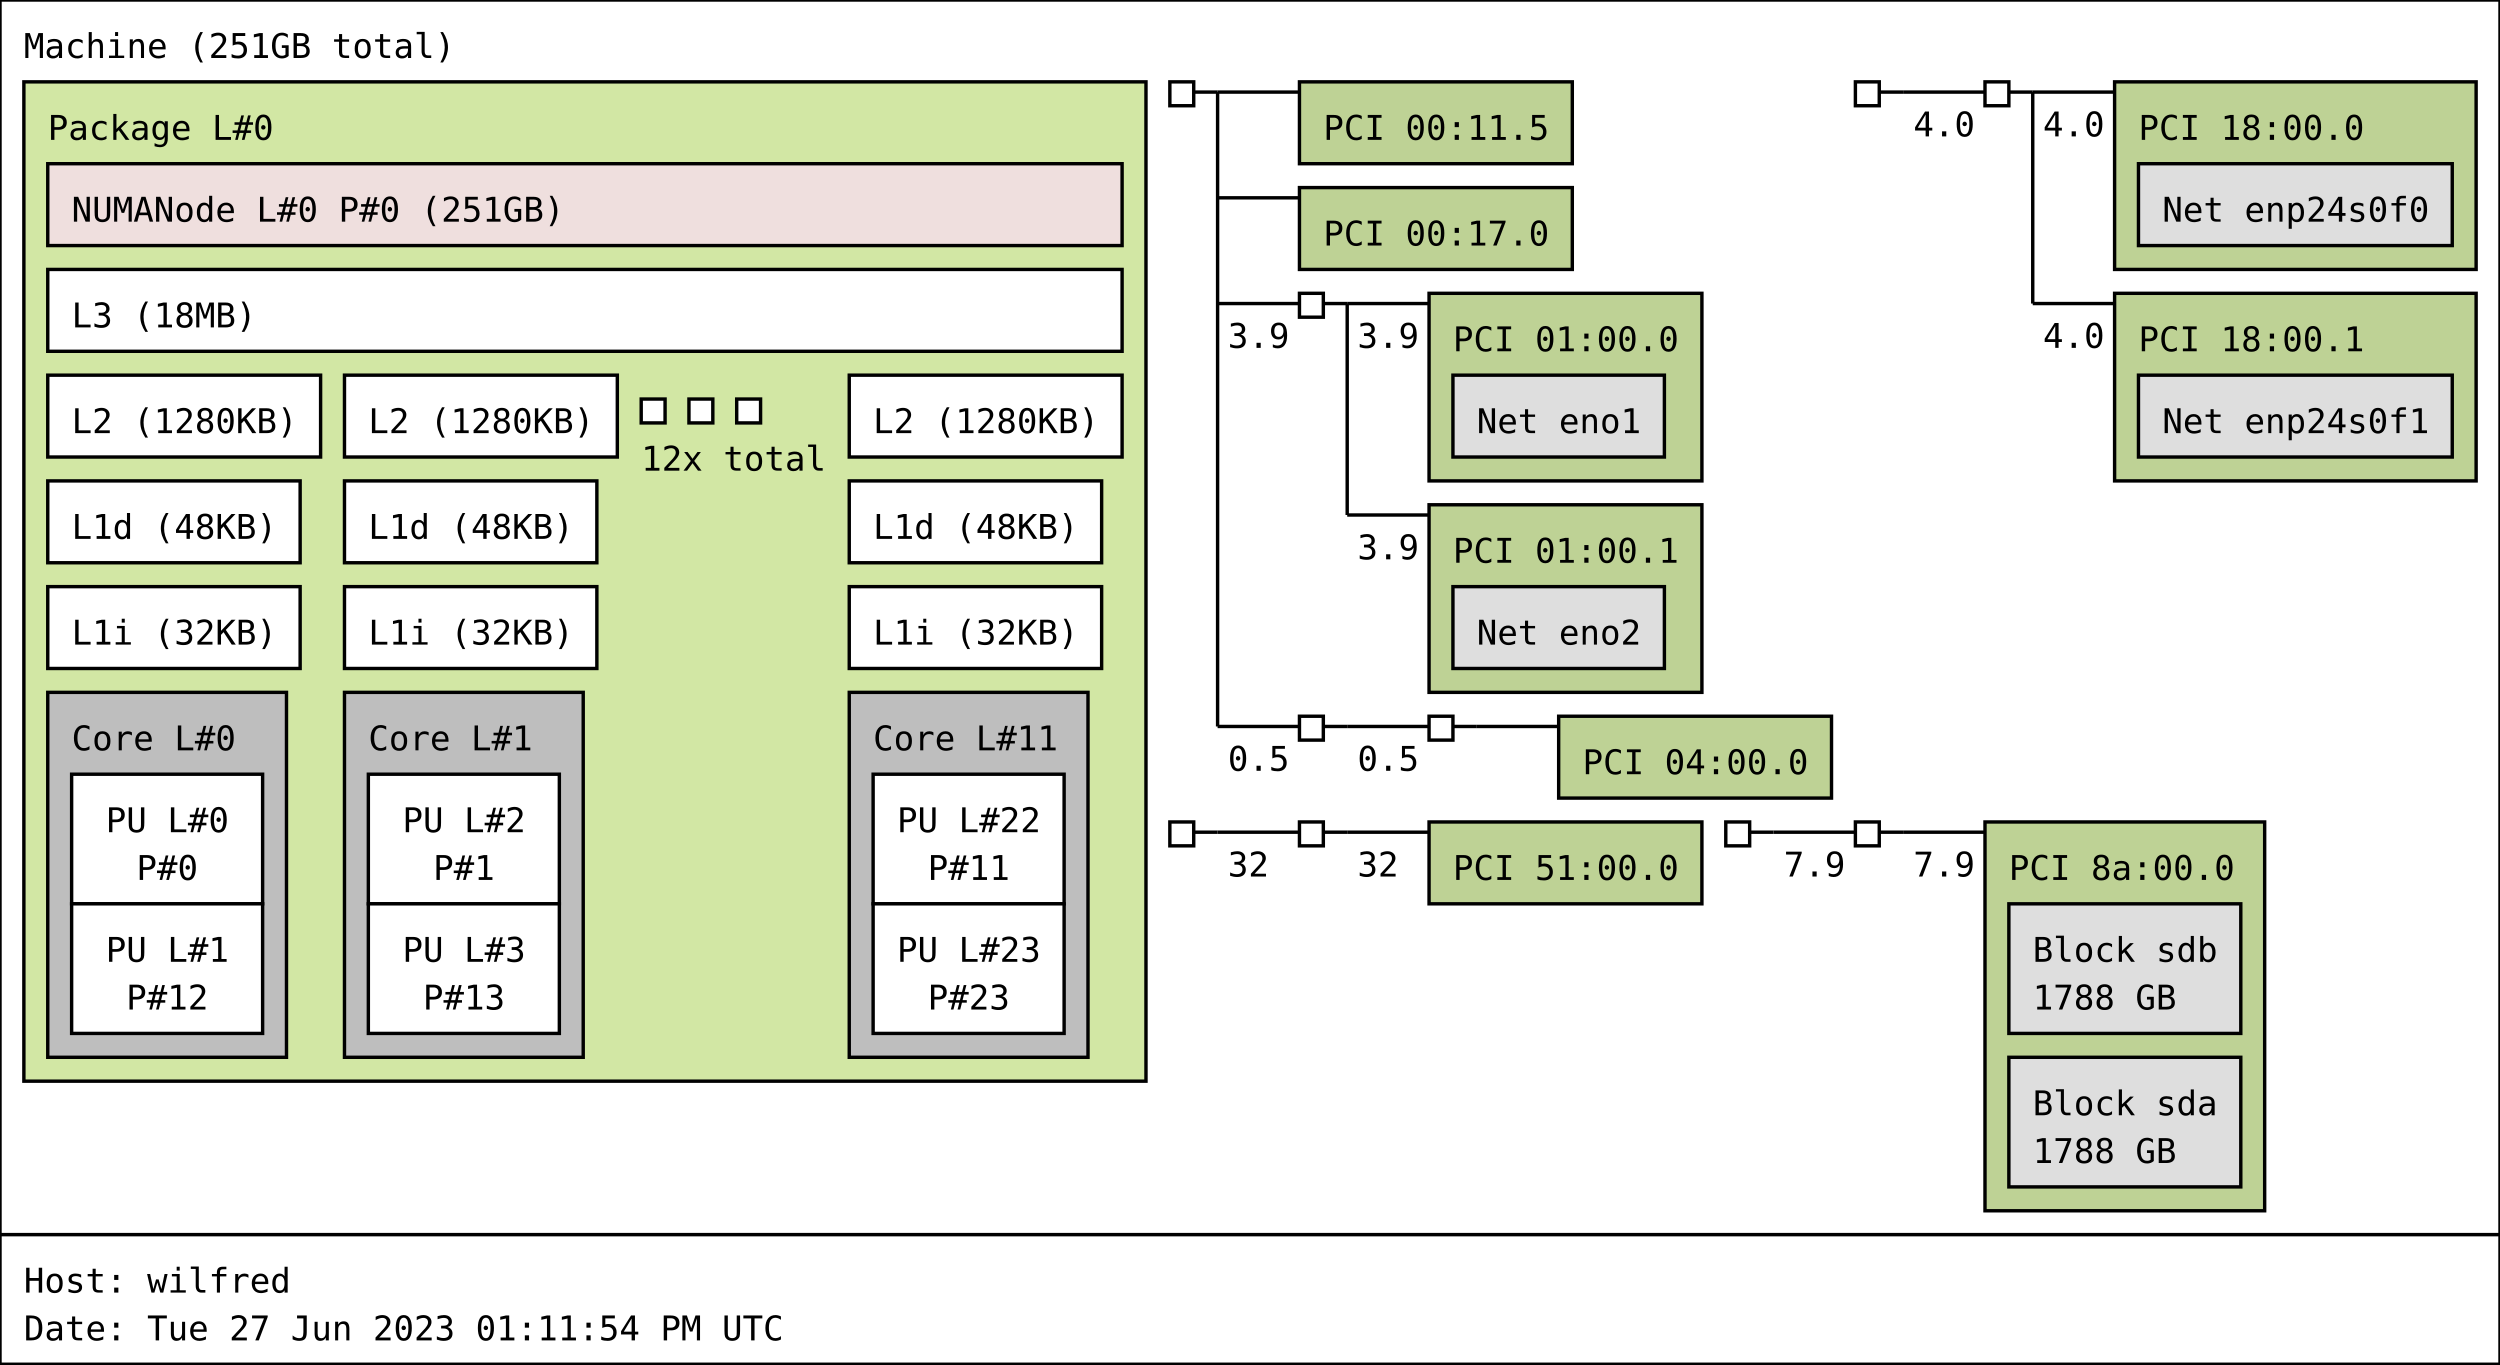
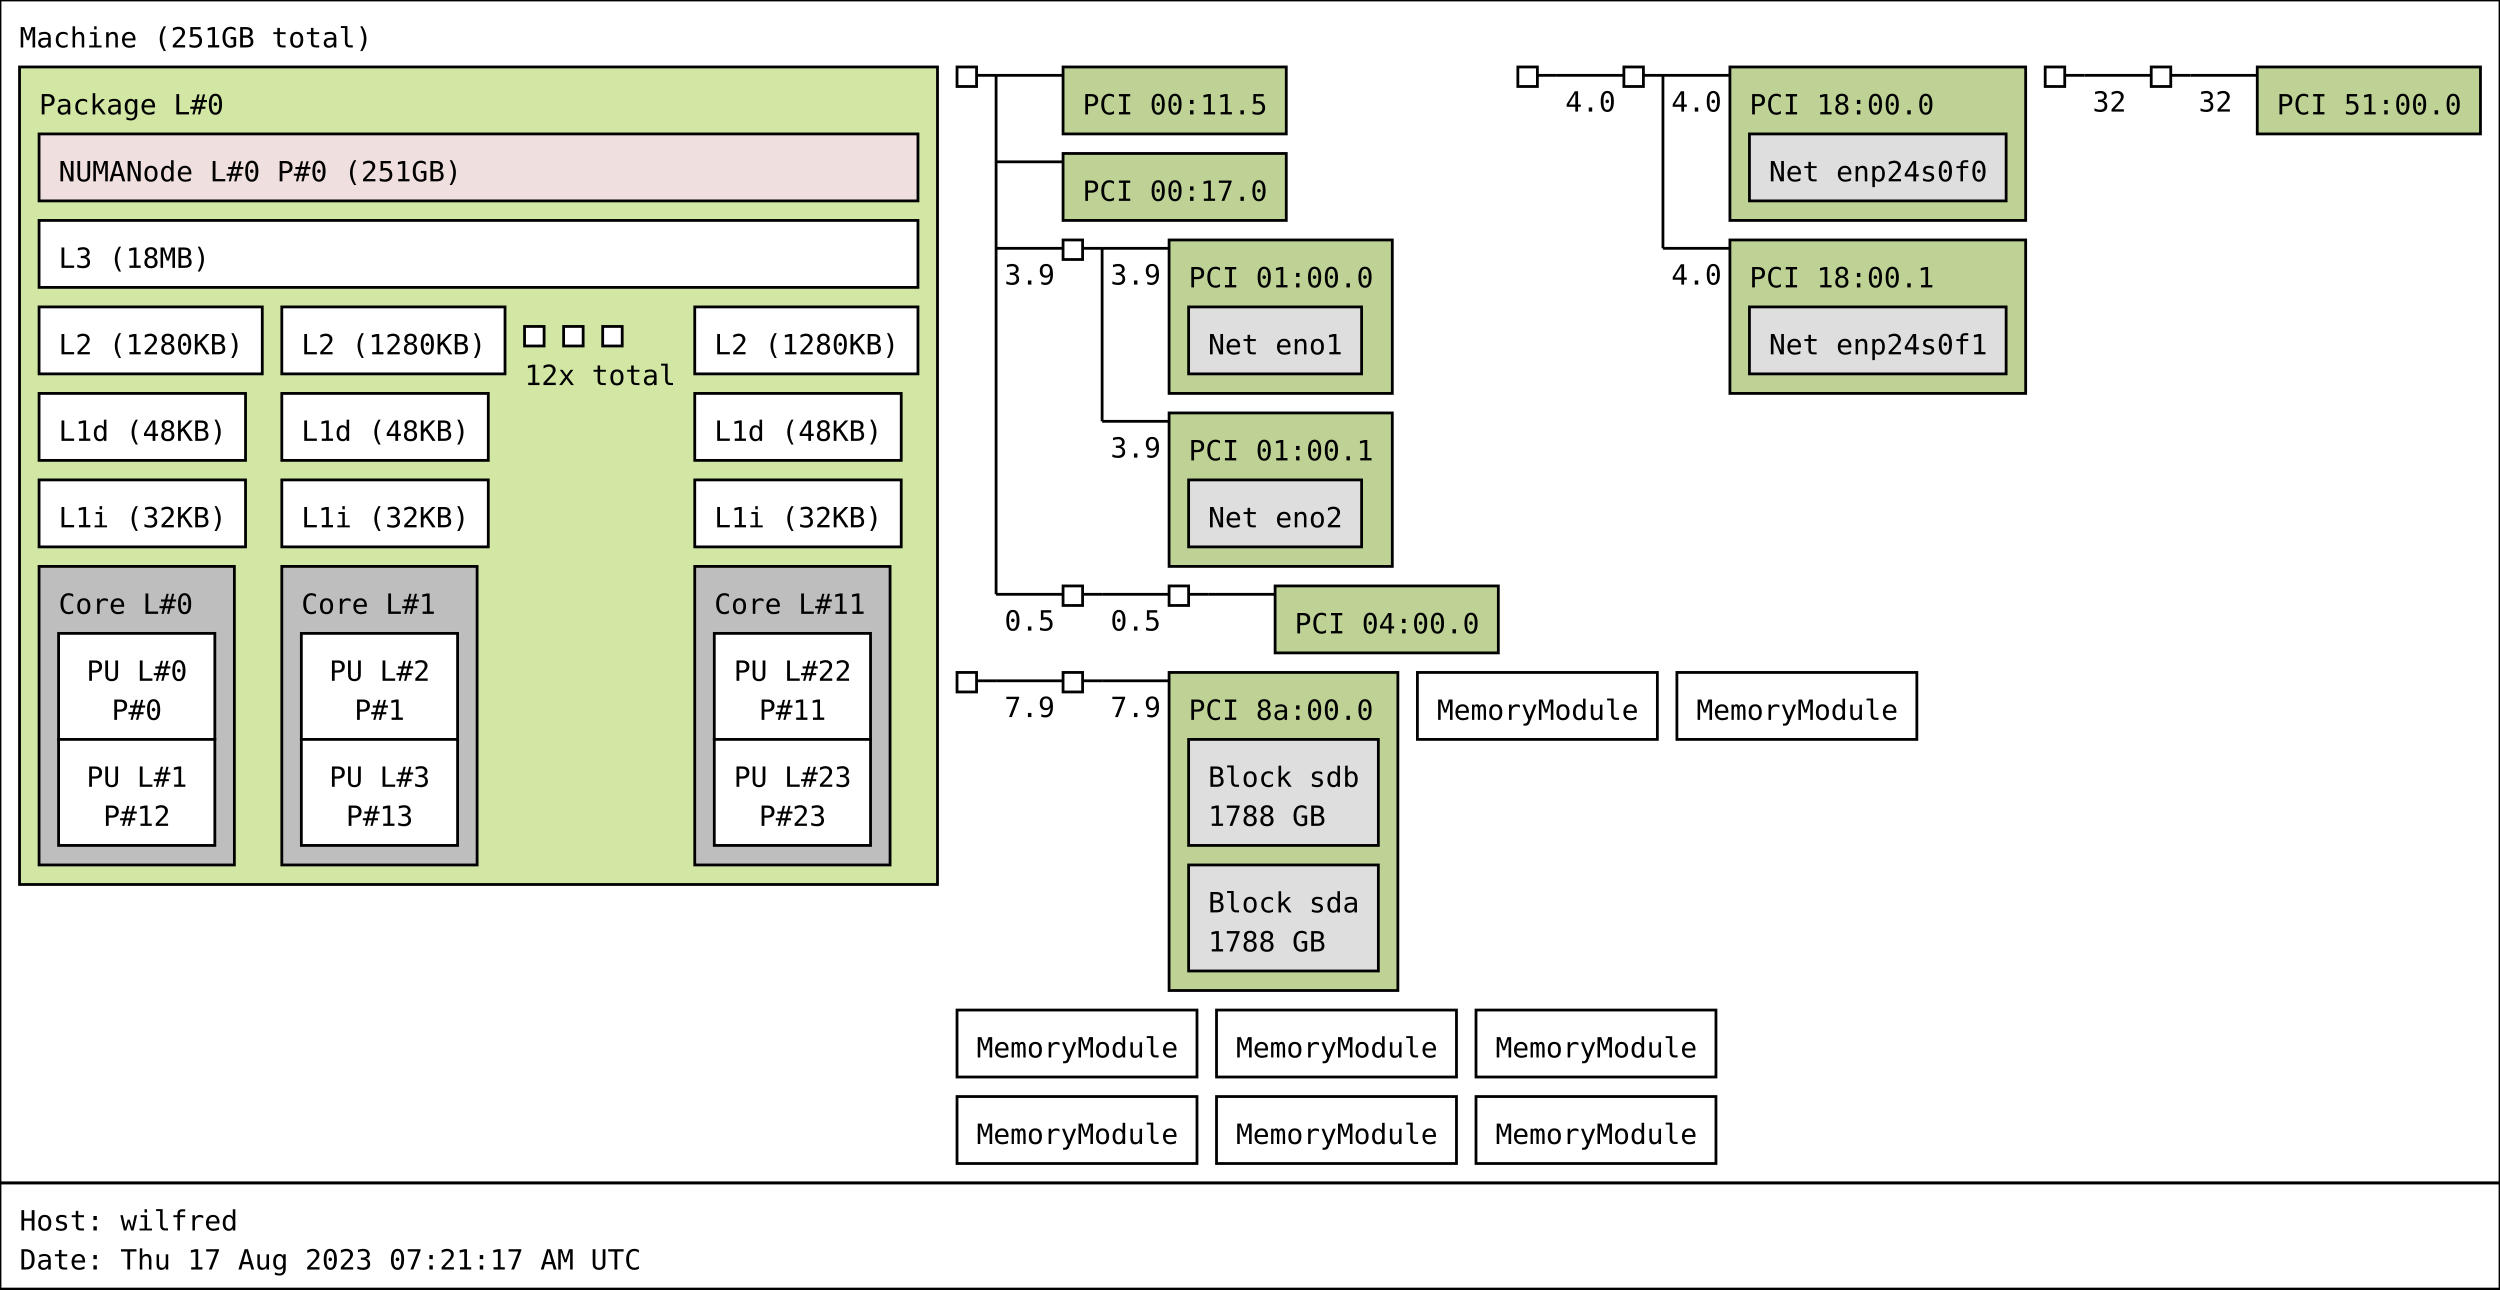
- <svg xmlns="http://www.w3.org/2000/svg" width="733px" height="400px" viewBox="0 0 733px 400px" version="1.1">
-   <rect id="Machine_0_rect" class="Machine" x="0" y="0" width="733" height="362" fill="rgb(255,255,255)" stroke="rgb(0,0,0)" stroke-width="1" />
+ <svg xmlns="http://www.w3.org/2000/svg" width="896px" height="462px" viewBox="0 0 896px 462px" version="1.1">
+   <rect id="Machine_0_rect" class="Machine" x="0" y="0" width="896" height="424" fill="rgb(255,255,255)" stroke="rgb(0,0,0)" stroke-width="1" />
  <text id="Machine_0_text" class="Machine" font-family="Monospace" x="7" y="17" fill="rgb(0,0,0)" font-size="10px">Machine (251GB total)</text>
  <rect id="Package_0_rect" class="Package" x="7" y="24" width="329" height="293" fill="rgb(210,231,164)" stroke="rgb(0,0,0)" stroke-width="1" />
  <text id="Package_0_text" class="Package" font-family="Monospace" x="14" y="41" fill="rgb(0,0,0)" font-size="10px">Package L#0</text>
  <rect id="L3_0_rect" class="L3" x="14" y="79" width="315" height="24" fill="rgb(255,255,255)" stroke="rgb(0,0,0)" stroke-width="1" />
  <text id="L3_0_text" class="L3" font-family="Monospace" x="21" y="96" fill="rgb(0,0,0)" font-size="10px">L3 (18MB)</text>
  <rect id="L2_0_rect" class="L2" x="14" y="110" width="80" height="24" fill="rgb(255,255,255)" stroke="rgb(0,0,0)" stroke-width="1" />
  <text id="L2_0_text" class="L2" font-family="Monospace" x="21" y="127" fill="rgb(0,0,0)" font-size="10px">L2 (1280KB)</text>
  <rect id="L1d_0_rect" class="L1d" x="14" y="141" width="74" height="24" fill="rgb(255,255,255)" stroke="rgb(0,0,0)" stroke-width="1" />
  <text id="L1d_0_text" class="L1d" font-family="Monospace" x="21" y="158" fill="rgb(0,0,0)" font-size="10px">L1d (48KB)</text>
  <rect id="L1i_0_rect" class="L1i" x="14" y="172" width="74" height="24" fill="rgb(255,255,255)" stroke="rgb(0,0,0)" stroke-width="1" />
  <text id="L1i_0_text" class="L1i" font-family="Monospace" x="21" y="189" fill="rgb(0,0,0)" font-size="10px">L1i (32KB)</text>
  <rect id="Core_0_rect" class="Core" x="14" y="203" width="70" height="107" fill="rgb(190,190,190)" stroke="rgb(0,0,0)" stroke-width="1" />
  <text id="Core_0_text" class="Core" font-family="Monospace" x="21" y="220" fill="rgb(0,0,0)" font-size="10px">Core L#0</text>
  <rect id="PU_0_rect" class="PU" x="21" y="227" width="56" height="38" fill="rgb(255,255,255)" stroke="rgb(0,0,0)" stroke-width="1" />
  <text id="PU_0_text" class="PU" font-family="Monospace" x="31" y="244" fill="rgb(0,0,0)" font-size="10px">PU L#0</text>
  <text id="PU_0_text_1" class="PU" font-family="Monospace" x="40" y="258" fill="rgb(0,0,0)" font-size="10px">P#0</text>
  <rect id="PU_1_rect" class="PU" x="21" y="265" width="56" height="38" fill="rgb(255,255,255)" stroke="rgb(0,0,0)" stroke-width="1" />
  <text id="PU_1_text" class="PU" font-family="Monospace" x="31" y="282" fill="rgb(0,0,0)" font-size="10px">PU L#1</text>
  <text id="PU_1_text_1" class="PU" font-family="Monospace" x="37" y="296" fill="rgb(0,0,0)" font-size="10px">P#12</text>
  <rect id="L2_1_rect" class="L2" x="101" y="110" width="80" height="24" fill="rgb(255,255,255)" stroke="rgb(0,0,0)" stroke-width="1" />
  <text id="L2_1_text" class="L2" font-family="Monospace" x="108" y="127" fill="rgb(0,0,0)" font-size="10px">L2 (1280KB)</text>
  <rect id="L1d_1_rect" class="L1d" x="101" y="141" width="74" height="24" fill="rgb(255,255,255)" stroke="rgb(0,0,0)" stroke-width="1" />
  <text id="L1d_1_text" class="L1d" font-family="Monospace" x="108" y="158" fill="rgb(0,0,0)" font-size="10px">L1d (48KB)</text>
  <rect id="L1i_1_rect" class="L1i" x="101" y="172" width="74" height="24" fill="rgb(255,255,255)" stroke="rgb(0,0,0)" stroke-width="1" />
  <text id="L1i_1_text" class="L1i" font-family="Monospace" x="108" y="189" fill="rgb(0,0,0)" font-size="10px">L1i (32KB)</text>
  <rect id="Core_1_rect" class="Core" x="101" y="203" width="70" height="107" fill="rgb(190,190,190)" stroke="rgb(0,0,0)" stroke-width="1" />
  <text id="Core_1_text" class="Core" font-family="Monospace" x="108" y="220" fill="rgb(0,0,0)" font-size="10px">Core L#1</text>
  <rect id="PU_2_rect" class="PU" x="108" y="227" width="56" height="38" fill="rgb(255,255,255)" stroke="rgb(0,0,0)" stroke-width="1" />
  <text id="PU_2_text" class="PU" font-family="Monospace" x="118" y="244" fill="rgb(0,0,0)" font-size="10px">PU L#2</text>
  <text id="PU_2_text_1" class="PU" font-family="Monospace" x="127" y="258" fill="rgb(0,0,0)" font-size="10px">P#1</text>
  <rect id="PU_3_rect" class="PU" x="108" y="265" width="56" height="38" fill="rgb(255,255,255)" stroke="rgb(0,0,0)" stroke-width="1" />
  <text id="PU_3_text" class="PU" font-family="Monospace" x="118" y="282" fill="rgb(0,0,0)" font-size="10px">PU L#3</text>
  <text id="PU_3_text_1" class="PU" font-family="Monospace" x="124" y="296" fill="rgb(0,0,0)" font-size="10px">P#13</text>
  <rect id="L2_2_rect" class="L2" x="188" y="117" width="7" height="7" fill="rgb(255,255,255)" stroke="rgb(0,0,0)" stroke-width="1" />
  <rect id="L2_2_rect" class="L2" x="202" y="117" width="7" height="7" fill="rgb(255,255,255)" stroke="rgb(0,0,0)" stroke-width="1" />
  <rect id="L2_2_rect" class="L2" x="216" y="117" width="7" height="7" fill="rgb(255,255,255)" stroke="rgb(0,0,0)" stroke-width="1" />
  <text id="L2_2_text" class="L2" font-family="Monospace" x="188" y="138" fill="rgb(0,0,0)" font-size="10px">12x total</text>
  <rect id="L2_11_rect" class="L2" x="249" y="110" width="80" height="24" fill="rgb(255,255,255)" stroke="rgb(0,0,0)" stroke-width="1" />
  <text id="L2_11_text" class="L2" font-family="Monospace" x="256" y="127" fill="rgb(0,0,0)" font-size="10px">L2 (1280KB)</text>
  <rect id="L1d_11_rect" class="L1d" x="249" y="141" width="74" height="24" fill="rgb(255,255,255)" stroke="rgb(0,0,0)" stroke-width="1" />
  <text id="L1d_11_text" class="L1d" font-family="Monospace" x="256" y="158" fill="rgb(0,0,0)" font-size="10px">L1d (48KB)</text>
  <rect id="L1i_11_rect" class="L1i" x="249" y="172" width="74" height="24" fill="rgb(255,255,255)" stroke="rgb(0,0,0)" stroke-width="1" />
  <text id="L1i_11_text" class="L1i" font-family="Monospace" x="256" y="189" fill="rgb(0,0,0)" font-size="10px">L1i (32KB)</text>
  <rect id="Core_11_rect" class="Core" x="249" y="203" width="70" height="107" fill="rgb(190,190,190)" stroke="rgb(0,0,0)" stroke-width="1" />
  <text id="Core_11_text" class="Core" font-family="Monospace" x="256" y="220" fill="rgb(0,0,0)" font-size="10px">Core L#11</text>
  <rect id="PU_22_rect" class="PU" x="256" y="227" width="56" height="38" fill="rgb(255,255,255)" stroke="rgb(0,0,0)" stroke-width="1" />
  <text id="PU_22_text" class="PU" font-family="Monospace" x="263" y="244" fill="rgb(0,0,0)" font-size="10px">PU L#22</text>
  <text id="PU_22_text_1" class="PU" font-family="Monospace" x="272" y="258" fill="rgb(0,0,0)" font-size="10px">P#11</text>
  <rect id="PU_23_rect" class="PU" x="256" y="265" width="56" height="38" fill="rgb(255,255,255)" stroke="rgb(0,0,0)" stroke-width="1" />
  <text id="PU_23_text" class="PU" font-family="Monospace" x="263" y="282" fill="rgb(0,0,0)" font-size="10px">PU L#23</text>
  <text id="PU_23_text_1" class="PU" font-family="Monospace" x="272" y="296" fill="rgb(0,0,0)" font-size="10px">P#23</text>
  <rect id="NUMANode_0_rect" class="NUMANode" x="14" y="48" width="315" height="24" fill="rgb(239,223,222)" stroke="rgb(0,0,0)" stroke-width="1" />
  <text id="NUMANode_0_text" class="NUMANode" font-family="Monospace" x="21" y="65" fill="rgb(0,0,0)" font-size="10px">NUMANode L#0 P#0 (251GB)</text>
  <rect id="HostBridge_0_rect" class="HostBridge" x="343" y="24" width="7" height="7" fill="rgb(255,255,255)" stroke="rgb(0,0,0)" stroke-width="1" />
  <line id="HostBridge_0_line" class="HostBridge" x1="350" y1="27" x2="357" y2="27" stroke="rgb(0,0,0)" stroke-width="1" />
  <line id="HostBridge_0_line_2" class="HostBridge" x1="357" y1="27" x2="381" y2="27" stroke="rgb(0,0,0)" stroke-width="1" />
  <line id="HostBridge_0_line_3" class="HostBridge" x1="357" y1="58" x2="381" y2="58" stroke="rgb(0,0,0)" stroke-width="1" />
  <line id="HostBridge_0_line_4" class="HostBridge" x1="357" y1="89" x2="381" y2="89" stroke="rgb(0,0,0)" stroke-width="1" />
  <text id="HostBridge_0_text_4" class="HostBridge" font-family="Monospace" x="360" y="102" fill="rgb(0,0,0)" font-size="10px">3.9</text>
  <line id="HostBridge_0_line_5" class="HostBridge" x1="357" y1="213" x2="381" y2="213" stroke="rgb(0,0,0)" stroke-width="1" />
  <text id="HostBridge_0_text_5" class="HostBridge" font-family="Monospace" x="360" y="226" fill="rgb(0,0,0)" font-size="10px">0.5</text>
  <line id="HostBridge_0_line_1" class="HostBridge" x1="357" y1="27" x2="357" y2="213" stroke="rgb(0,0,0)" stroke-width="1" />
  <rect id="PCI_0_rect" class="PCI" x="381" y="24" width="80" height="24" fill="rgb(190,210,149)" stroke="rgb(0,0,0)" stroke-width="1" />
  <text id="PCI_0_text" class="PCI" font-family="Monospace" x="388" y="41" fill="rgb(0,0,0)" font-size="10px">PCI 00:11.5</text>
  <rect id="PCI_1_rect" class="PCI" x="381" y="55" width="80" height="24" fill="rgb(190,210,149)" stroke="rgb(0,0,0)" stroke-width="1" />
  <text id="PCI_1_text" class="PCI" font-family="Monospace" x="388" y="72" fill="rgb(0,0,0)" font-size="10px">PCI 00:17.0</text>
  <rect id="PCIBridge_1_rect" class="PCIBridge" x="381" y="86" width="7" height="7" fill="rgb(255,255,255)" stroke="rgb(0,0,0)" stroke-width="1" />
  <line id="PCIBridge_1_line" class="PCIBridge" x1="388" y1="89" x2="395" y2="89" stroke="rgb(0,0,0)" stroke-width="1" />
  <line id="PCIBridge_1_line_2" class="PCIBridge" x1="395" y1="89" x2="419" y2="89" stroke="rgb(0,0,0)" stroke-width="1" />
  <text id="PCIBridge_1_text_2" class="PCIBridge" font-family="Monospace" x="398" y="102" fill="rgb(0,0,0)" font-size="10px">3.9</text>
  <line id="PCIBridge_1_line_3" class="PCIBridge" x1="395" y1="151" x2="419" y2="151" stroke="rgb(0,0,0)" stroke-width="1" />
  <text id="PCIBridge_1_text_3" class="PCIBridge" font-family="Monospace" x="398" y="164" fill="rgb(0,0,0)" font-size="10px">3.9</text>
  <line id="PCIBridge_1_line_1" class="PCIBridge" x1="395" y1="89" x2="395" y2="151" stroke="rgb(0,0,0)" stroke-width="1" />
  <rect id="PCI_2_rect" class="PCI" x="419" y="86" width="80" height="55" fill="rgb(190,210,149)" stroke="rgb(0,0,0)" stroke-width="1" />
  <text id="PCI_2_text" class="PCI" font-family="Monospace" x="426" y="103" fill="rgb(0,0,0)" font-size="10px">PCI 01:00.0</text>
  <rect id="Net_0_rect" class="Net" x="426" y="110" width="62" height="24" fill="rgb(222,222,222)" stroke="rgb(0,0,0)" stroke-width="1" />
  <text id="Net_0_text" class="Net" font-family="Monospace" x="433" y="127" fill="rgb(0,0,0)" font-size="10px">Net eno1</text>
  <rect id="PCI_3_rect" class="PCI" x="419" y="148" width="80" height="55" fill="rgb(190,210,149)" stroke="rgb(0,0,0)" stroke-width="1" />
  <text id="PCI_3_text" class="PCI" font-family="Monospace" x="426" y="165" fill="rgb(0,0,0)" font-size="10px">PCI 01:00.1</text>
  <rect id="Net_1_rect" class="Net" x="426" y="172" width="62" height="24" fill="rgb(222,222,222)" stroke="rgb(0,0,0)" stroke-width="1" />
  <text id="Net_1_text" class="Net" font-family="Monospace" x="433" y="189" fill="rgb(0,0,0)" font-size="10px">Net eno2</text>
  <rect id="PCIBridge_2_rect" class="PCIBridge" x="381" y="210" width="7" height="7" fill="rgb(255,255,255)" stroke="rgb(0,0,0)" stroke-width="1" />
  <line id="PCIBridge_2_line" class="PCIBridge" x1="388" y1="213" x2="395" y2="213" stroke="rgb(0,0,0)" stroke-width="1" />
  <line id="PCIBridge_2_line_2" class="PCIBridge" x1="395" y1="213" x2="419" y2="213" stroke="rgb(0,0,0)" stroke-width="1" />
  <text id="PCIBridge_2_text_2" class="PCIBridge" font-family="Monospace" x="398" y="226" fill="rgb(0,0,0)" font-size="10px">0.5</text>
  <line id="PCIBridge_2_line_1" class="PCIBridge" x1="395" y1="213" x2="395" y2="213" stroke="rgb(0,0,0)" stroke-width="1" />
  <rect id="PCIBridge_3_rect" class="PCIBridge" x="419" y="210" width="7" height="7" fill="rgb(255,255,255)" stroke="rgb(0,0,0)" stroke-width="1" />
  <line id="PCIBridge_3_line" class="PCIBridge" x1="426" y1="213" x2="433" y2="213" stroke="rgb(0,0,0)" stroke-width="1" />
  <line id="PCIBridge_3_line_2" class="PCIBridge" x1="433" y1="213" x2="457" y2="213" stroke="rgb(0,0,0)" stroke-width="1" />
  <line id="PCIBridge_3_line_1" class="PCIBridge" x1="433" y1="213" x2="433" y2="213" stroke="rgb(0,0,0)" stroke-width="1" />
  <rect id="PCI_4_rect" class="PCI" x="457" y="210" width="80" height="24" fill="rgb(190,210,149)" stroke="rgb(0,0,0)" stroke-width="1" />
  <text id="PCI_4_text" class="PCI" font-family="Monospace" x="464" y="227" fill="rgb(0,0,0)" font-size="10px">PCI 04:00.0</text>
  <rect id="HostBridge_4_rect" class="HostBridge" x="544" y="24" width="7" height="7" fill="rgb(255,255,255)" stroke="rgb(0,0,0)" stroke-width="1" />
  <line id="HostBridge_4_line" class="HostBridge" x1="551" y1="27" x2="558" y2="27" stroke="rgb(0,0,0)" stroke-width="1" />
  <line id="HostBridge_4_line_2" class="HostBridge" x1="558" y1="27" x2="582" y2="27" stroke="rgb(0,0,0)" stroke-width="1" />
  <text id="HostBridge_4_text_2" class="HostBridge" font-family="Monospace" x="561" y="40" fill="rgb(0,0,0)" font-size="10px">4.0</text>
  <line id="HostBridge_4_line_1" class="HostBridge" x1="558" y1="27" x2="558" y2="27" stroke="rgb(0,0,0)" stroke-width="1" />
  <rect id="PCIBridge_5_rect" class="PCIBridge" x="582" y="24" width="7" height="7" fill="rgb(255,255,255)" stroke="rgb(0,0,0)" stroke-width="1" />
  <line id="PCIBridge_5_line" class="PCIBridge" x1="589" y1="27" x2="596" y2="27" stroke="rgb(0,0,0)" stroke-width="1" />
  <line id="PCIBridge_5_line_2" class="PCIBridge" x1="596" y1="27" x2="620" y2="27" stroke="rgb(0,0,0)" stroke-width="1" />
  <text id="PCIBridge_5_text_2" class="PCIBridge" font-family="Monospace" x="599" y="40" fill="rgb(0,0,0)" font-size="10px">4.0</text>
  <line id="PCIBridge_5_line_3" class="PCIBridge" x1="596" y1="89" x2="620" y2="89" stroke="rgb(0,0,0)" stroke-width="1" />
  <text id="PCIBridge_5_text_3" class="PCIBridge" font-family="Monospace" x="599" y="102" fill="rgb(0,0,0)" font-size="10px">4.0</text>
  <line id="PCIBridge_5_line_1" class="PCIBridge" x1="596" y1="27" x2="596" y2="89" stroke="rgb(0,0,0)" stroke-width="1" />
  <rect id="PCI_5_rect" class="PCI" x="620" y="24" width="106" height="55" fill="rgb(190,210,149)" stroke="rgb(0,0,0)" stroke-width="1" />
  <text id="PCI_5_text" class="PCI" font-family="Monospace" x="627" y="41" fill="rgb(0,0,0)" font-size="10px">PCI 18:00.0</text>
  <rect id="Net_2_rect" class="Net" x="627" y="48" width="92" height="24" fill="rgb(222,222,222)" stroke="rgb(0,0,0)" stroke-width="1" />
  <text id="Net_2_text" class="Net" font-family="Monospace" x="634" y="65" fill="rgb(0,0,0)" font-size="10px">Net enp24s0f0</text>
  <rect id="PCI_6_rect" class="PCI" x="620" y="86" width="106" height="55" fill="rgb(190,210,149)" stroke="rgb(0,0,0)" stroke-width="1" />
  <text id="PCI_6_text" class="PCI" font-family="Monospace" x="627" y="103" fill="rgb(0,0,0)" font-size="10px">PCI 18:00.1</text>
  <rect id="Net_3_rect" class="Net" x="627" y="110" width="92" height="24" fill="rgb(222,222,222)" stroke="rgb(0,0,0)" stroke-width="1" />
  <text id="Net_3_text" class="Net" font-family="Monospace" x="634" y="127" fill="rgb(0,0,0)" font-size="10px">Net enp24s0f1</text>
-   <rect id="HostBridge_6_rect" class="HostBridge" x="343" y="241" width="7" height="7" fill="rgb(255,255,255)" stroke="rgb(0,0,0)" stroke-width="1" />
-   <line id="HostBridge_6_line" class="HostBridge" x1="350" y1="244" x2="357" y2="244" stroke="rgb(0,0,0)" stroke-width="1" />
-   <line id="HostBridge_6_line_2" class="HostBridge" x1="357" y1="244" x2="381" y2="244" stroke="rgb(0,0,0)" stroke-width="1" />
-   <text id="HostBridge_6_text_2" class="HostBridge" font-family="Monospace" x="360" y="257" fill="rgb(0,0,0)" font-size="10px">32</text>
-   <line id="HostBridge_6_line_1" class="HostBridge" x1="357" y1="244" x2="357" y2="244" stroke="rgb(0,0,0)" stroke-width="1" />
-   <rect id="PCIBridge_7_rect" class="PCIBridge" x="381" y="241" width="7" height="7" fill="rgb(255,255,255)" stroke="rgb(0,0,0)" stroke-width="1" />
-   <line id="PCIBridge_7_line" class="PCIBridge" x1="388" y1="244" x2="395" y2="244" stroke="rgb(0,0,0)" stroke-width="1" />
-   <line id="PCIBridge_7_line_2" class="PCIBridge" x1="395" y1="244" x2="419" y2="244" stroke="rgb(0,0,0)" stroke-width="1" />
-   <text id="PCIBridge_7_text_2" class="PCIBridge" font-family="Monospace" x="398" y="257" fill="rgb(0,0,0)" font-size="10px">32</text>
-   <line id="PCIBridge_7_line_1" class="PCIBridge" x1="395" y1="244" x2="395" y2="244" stroke="rgb(0,0,0)" stroke-width="1" />
-   <rect id="PCI_7_rect" class="PCI" x="419" y="241" width="80" height="24" fill="rgb(190,210,149)" stroke="rgb(0,0,0)" stroke-width="1" />
-   <text id="PCI_7_text" class="PCI" font-family="Monospace" x="426" y="258" fill="rgb(0,0,0)" font-size="10px">PCI 51:00.0</text>
-   <rect id="HostBridge_8_rect" class="HostBridge" x="506" y="241" width="7" height="7" fill="rgb(255,255,255)" stroke="rgb(0,0,0)" stroke-width="1" />
-   <line id="HostBridge_8_line" class="HostBridge" x1="513" y1="244" x2="520" y2="244" stroke="rgb(0,0,0)" stroke-width="1" />
-   <line id="HostBridge_8_line_2" class="HostBridge" x1="520" y1="244" x2="544" y2="244" stroke="rgb(0,0,0)" stroke-width="1" />
-   <text id="HostBridge_8_text_2" class="HostBridge" font-family="Monospace" x="523" y="257" fill="rgb(0,0,0)" font-size="10px">7.9</text>
-   <line id="HostBridge_8_line_1" class="HostBridge" x1="520" y1="244" x2="520" y2="244" stroke="rgb(0,0,0)" stroke-width="1" />
-   <rect id="PCIBridge_9_rect" class="PCIBridge" x="544" y="241" width="7" height="7" fill="rgb(255,255,255)" stroke="rgb(0,0,0)" stroke-width="1" />
-   <line id="PCIBridge_9_line" class="PCIBridge" x1="551" y1="244" x2="558" y2="244" stroke="rgb(0,0,0)" stroke-width="1" />
-   <line id="PCIBridge_9_line_2" class="PCIBridge" x1="558" y1="244" x2="582" y2="244" stroke="rgb(0,0,0)" stroke-width="1" />
-   <text id="PCIBridge_9_text_2" class="PCIBridge" font-family="Monospace" x="561" y="257" fill="rgb(0,0,0)" font-size="10px">7.9</text>
-   <line id="PCIBridge_9_line_1" class="PCIBridge" x1="558" y1="244" x2="558" y2="244" stroke="rgb(0,0,0)" stroke-width="1" />
-   <rect id="PCI_8_rect" class="PCI" x="582" y="241" width="82" height="114" fill="rgb(190,210,149)" stroke="rgb(0,0,0)" stroke-width="1" />
-   <text id="PCI_8_text" class="PCI" font-family="Monospace" x="589" y="258" fill="rgb(0,0,0)" font-size="10px">PCI 8a:00.0</text>
-   <rect id="Block_4_rect" class="Block" x="589" y="265" width="68" height="38" fill="rgb(222,222,222)" stroke="rgb(0,0,0)" stroke-width="1" />
-   <text id="Block_4_text" class="Block" font-family="Monospace" x="596" y="282" fill="rgb(0,0,0)" font-size="10px">Block sdb</text>
-   <text id="Block_4_text_1" class="Block" font-family="Monospace" x="596" y="296" fill="rgb(0,0,0)" font-size="10px">1788 GB</text>
-   <rect id="Block_5_rect" class="Block" x="589" y="310" width="68" height="38" fill="rgb(222,222,222)" stroke="rgb(0,0,0)" stroke-width="1" />
-   <text id="Block_5_text" class="Block" font-family="Monospace" x="596" y="327" fill="rgb(0,0,0)" font-size="10px">Block sda</text>
-   <text id="Block_5_text_1" class="Block" font-family="Monospace" x="596" y="341" fill="rgb(0,0,0)" font-size="10px">1788 GB</text>
-   <rect id="anon_rect" x="0" y="362" width="733" height="38" fill="rgb(255,255,255)" stroke="rgb(0,0,0)" stroke-width="1" />
-   <text id="anon_text" font-family="Monospace" x="7" y="379" fill="rgb(0,0,0)" font-size="10px">Host: wilfred</text>
-   <text id="anon_text_1" font-family="Monospace" x="7" y="393" fill="rgb(0,0,0)" font-size="10px">Date: Tue 27 Jun 2023 01:11:54 PM UTC</text>
+   <rect id="HostBridge_6_rect" class="HostBridge" x="733" y="24" width="7" height="7" fill="rgb(255,255,255)" stroke="rgb(0,0,0)" stroke-width="1" />
+   <line id="HostBridge_6_line" class="HostBridge" x1="740" y1="27" x2="747" y2="27" stroke="rgb(0,0,0)" stroke-width="1" />
+   <line id="HostBridge_6_line_2" class="HostBridge" x1="747" y1="27" x2="771" y2="27" stroke="rgb(0,0,0)" stroke-width="1" />
+   <text id="HostBridge_6_text_2" class="HostBridge" font-family="Monospace" x="750" y="40" fill="rgb(0,0,0)" font-size="10px">32</text>
+   <line id="HostBridge_6_line_1" class="HostBridge" x1="747" y1="27" x2="747" y2="27" stroke="rgb(0,0,0)" stroke-width="1" />
+   <rect id="PCIBridge_7_rect" class="PCIBridge" x="771" y="24" width="7" height="7" fill="rgb(255,255,255)" stroke="rgb(0,0,0)" stroke-width="1" />
+   <line id="PCIBridge_7_line" class="PCIBridge" x1="778" y1="27" x2="785" y2="27" stroke="rgb(0,0,0)" stroke-width="1" />
+   <line id="PCIBridge_7_line_2" class="PCIBridge" x1="785" y1="27" x2="809" y2="27" stroke="rgb(0,0,0)" stroke-width="1" />
+   <text id="PCIBridge_7_text_2" class="PCIBridge" font-family="Monospace" x="788" y="40" fill="rgb(0,0,0)" font-size="10px">32</text>
+   <line id="PCIBridge_7_line_1" class="PCIBridge" x1="785" y1="27" x2="785" y2="27" stroke="rgb(0,0,0)" stroke-width="1" />
+   <rect id="PCI_7_rect" class="PCI" x="809" y="24" width="80" height="24" fill="rgb(190,210,149)" stroke="rgb(0,0,0)" stroke-width="1" />
+   <text id="PCI_7_text" class="PCI" font-family="Monospace" x="816" y="41" fill="rgb(0,0,0)" font-size="10px">PCI 51:00.0</text>
+   <rect id="HostBridge_8_rect" class="HostBridge" x="343" y="241" width="7" height="7" fill="rgb(255,255,255)" stroke="rgb(0,0,0)" stroke-width="1" />
+   <line id="HostBridge_8_line" class="HostBridge" x1="350" y1="244" x2="357" y2="244" stroke="rgb(0,0,0)" stroke-width="1" />
+   <line id="HostBridge_8_line_2" class="HostBridge" x1="357" y1="244" x2="381" y2="244" stroke="rgb(0,0,0)" stroke-width="1" />
+   <text id="HostBridge_8_text_2" class="HostBridge" font-family="Monospace" x="360" y="257" fill="rgb(0,0,0)" font-size="10px">7.9</text>
+   <line id="HostBridge_8_line_1" class="HostBridge" x1="357" y1="244" x2="357" y2="244" stroke="rgb(0,0,0)" stroke-width="1" />
+   <rect id="PCIBridge_9_rect" class="PCIBridge" x="381" y="241" width="7" height="7" fill="rgb(255,255,255)" stroke="rgb(0,0,0)" stroke-width="1" />
+   <line id="PCIBridge_9_line" class="PCIBridge" x1="388" y1="244" x2="395" y2="244" stroke="rgb(0,0,0)" stroke-width="1" />
+   <line id="PCIBridge_9_line_2" class="PCIBridge" x1="395" y1="244" x2="419" y2="244" stroke="rgb(0,0,0)" stroke-width="1" />
+   <text id="PCIBridge_9_text_2" class="PCIBridge" font-family="Monospace" x="398" y="257" fill="rgb(0,0,0)" font-size="10px">7.9</text>
+   <line id="PCIBridge_9_line_1" class="PCIBridge" x1="395" y1="244" x2="395" y2="244" stroke="rgb(0,0,0)" stroke-width="1" />
+   <rect id="PCI_8_rect" class="PCI" x="419" y="241" width="82" height="114" fill="rgb(190,210,149)" stroke="rgb(0,0,0)" stroke-width="1" />
+   <text id="PCI_8_text" class="PCI" font-family="Monospace" x="426" y="258" fill="rgb(0,0,0)" font-size="10px">PCI 8a:00.0</text>
+   <rect id="Block_4_rect" class="Block" x="426" y="265" width="68" height="38" fill="rgb(222,222,222)" stroke="rgb(0,0,0)" stroke-width="1" />
+   <text id="Block_4_text" class="Block" font-family="Monospace" x="433" y="282" fill="rgb(0,0,0)" font-size="10px">Block sdb</text>
+   <text id="Block_4_text_1" class="Block" font-family="Monospace" x="433" y="296" fill="rgb(0,0,0)" font-size="10px">1788 GB</text>
+   <rect id="Block_5_rect" class="Block" x="426" y="310" width="68" height="38" fill="rgb(222,222,222)" stroke="rgb(0,0,0)" stroke-width="1" />
+   <text id="Block_5_text" class="Block" font-family="Monospace" x="433" y="327" fill="rgb(0,0,0)" font-size="10px">Block sda</text>
+   <text id="Block_5_text_1" class="Block" font-family="Monospace" x="433" y="341" fill="rgb(0,0,0)" font-size="10px">1788 GB</text>
+   <rect id="Misc_0_rect" class="Misc" x="508" y="241" width="86" height="24" fill="rgb(255,255,255)" stroke="rgb(0,0,0)" stroke-width="1" />
+   <text id="Misc_0_text" class="Misc" font-family="Monospace" x="515" y="258" fill="rgb(0,0,0)" font-size="10px">MemoryModule</text>
+   <rect id="Misc_1_rect" class="Misc" x="601" y="241" width="86" height="24" fill="rgb(255,255,255)" stroke="rgb(0,0,0)" stroke-width="1" />
+   <text id="Misc_1_text" class="Misc" font-family="Monospace" x="608" y="258" fill="rgb(0,0,0)" font-size="10px">MemoryModule</text>
+   <rect id="Misc_2_rect" class="Misc" x="343" y="362" width="86" height="24" fill="rgb(255,255,255)" stroke="rgb(0,0,0)" stroke-width="1" />
+   <text id="Misc_2_text" class="Misc" font-family="Monospace" x="350" y="379" fill="rgb(0,0,0)" font-size="10px">MemoryModule</text>
+   <rect id="Misc_3_rect" class="Misc" x="436" y="362" width="86" height="24" fill="rgb(255,255,255)" stroke="rgb(0,0,0)" stroke-width="1" />
+   <text id="Misc_3_text" class="Misc" font-family="Monospace" x="443" y="379" fill="rgb(0,0,0)" font-size="10px">MemoryModule</text>
+   <rect id="Misc_4_rect" class="Misc" x="529" y="362" width="86" height="24" fill="rgb(255,255,255)" stroke="rgb(0,0,0)" stroke-width="1" />
+   <text id="Misc_4_text" class="Misc" font-family="Monospace" x="536" y="379" fill="rgb(0,0,0)" font-size="10px">MemoryModule</text>
+   <rect id="Misc_5_rect" class="Misc" x="343" y="393" width="86" height="24" fill="rgb(255,255,255)" stroke="rgb(0,0,0)" stroke-width="1" />
+   <text id="Misc_5_text" class="Misc" font-family="Monospace" x="350" y="410" fill="rgb(0,0,0)" font-size="10px">MemoryModule</text>
+   <rect id="Misc_6_rect" class="Misc" x="436" y="393" width="86" height="24" fill="rgb(255,255,255)" stroke="rgb(0,0,0)" stroke-width="1" />
+   <text id="Misc_6_text" class="Misc" font-family="Monospace" x="443" y="410" fill="rgb(0,0,0)" font-size="10px">MemoryModule</text>
+   <rect id="Misc_7_rect" class="Misc" x="529" y="393" width="86" height="24" fill="rgb(255,255,255)" stroke="rgb(0,0,0)" stroke-width="1" />
+   <text id="Misc_7_text" class="Misc" font-family="Monospace" x="536" y="410" fill="rgb(0,0,0)" font-size="10px">MemoryModule</text>
+   <rect id="anon_rect" x="0" y="424" width="896" height="38" fill="rgb(255,255,255)" stroke="rgb(0,0,0)" stroke-width="1" />
+   <text id="anon_text" font-family="Monospace" x="7" y="441" fill="rgb(0,0,0)" font-size="10px">Host: wilfred</text>
+   <text id="anon_text_1" font-family="Monospace" x="7" y="455" fill="rgb(0,0,0)" font-size="10px">Date: Thu 17 Aug 2023 07:21:17 AM UTC</text>
</svg>
